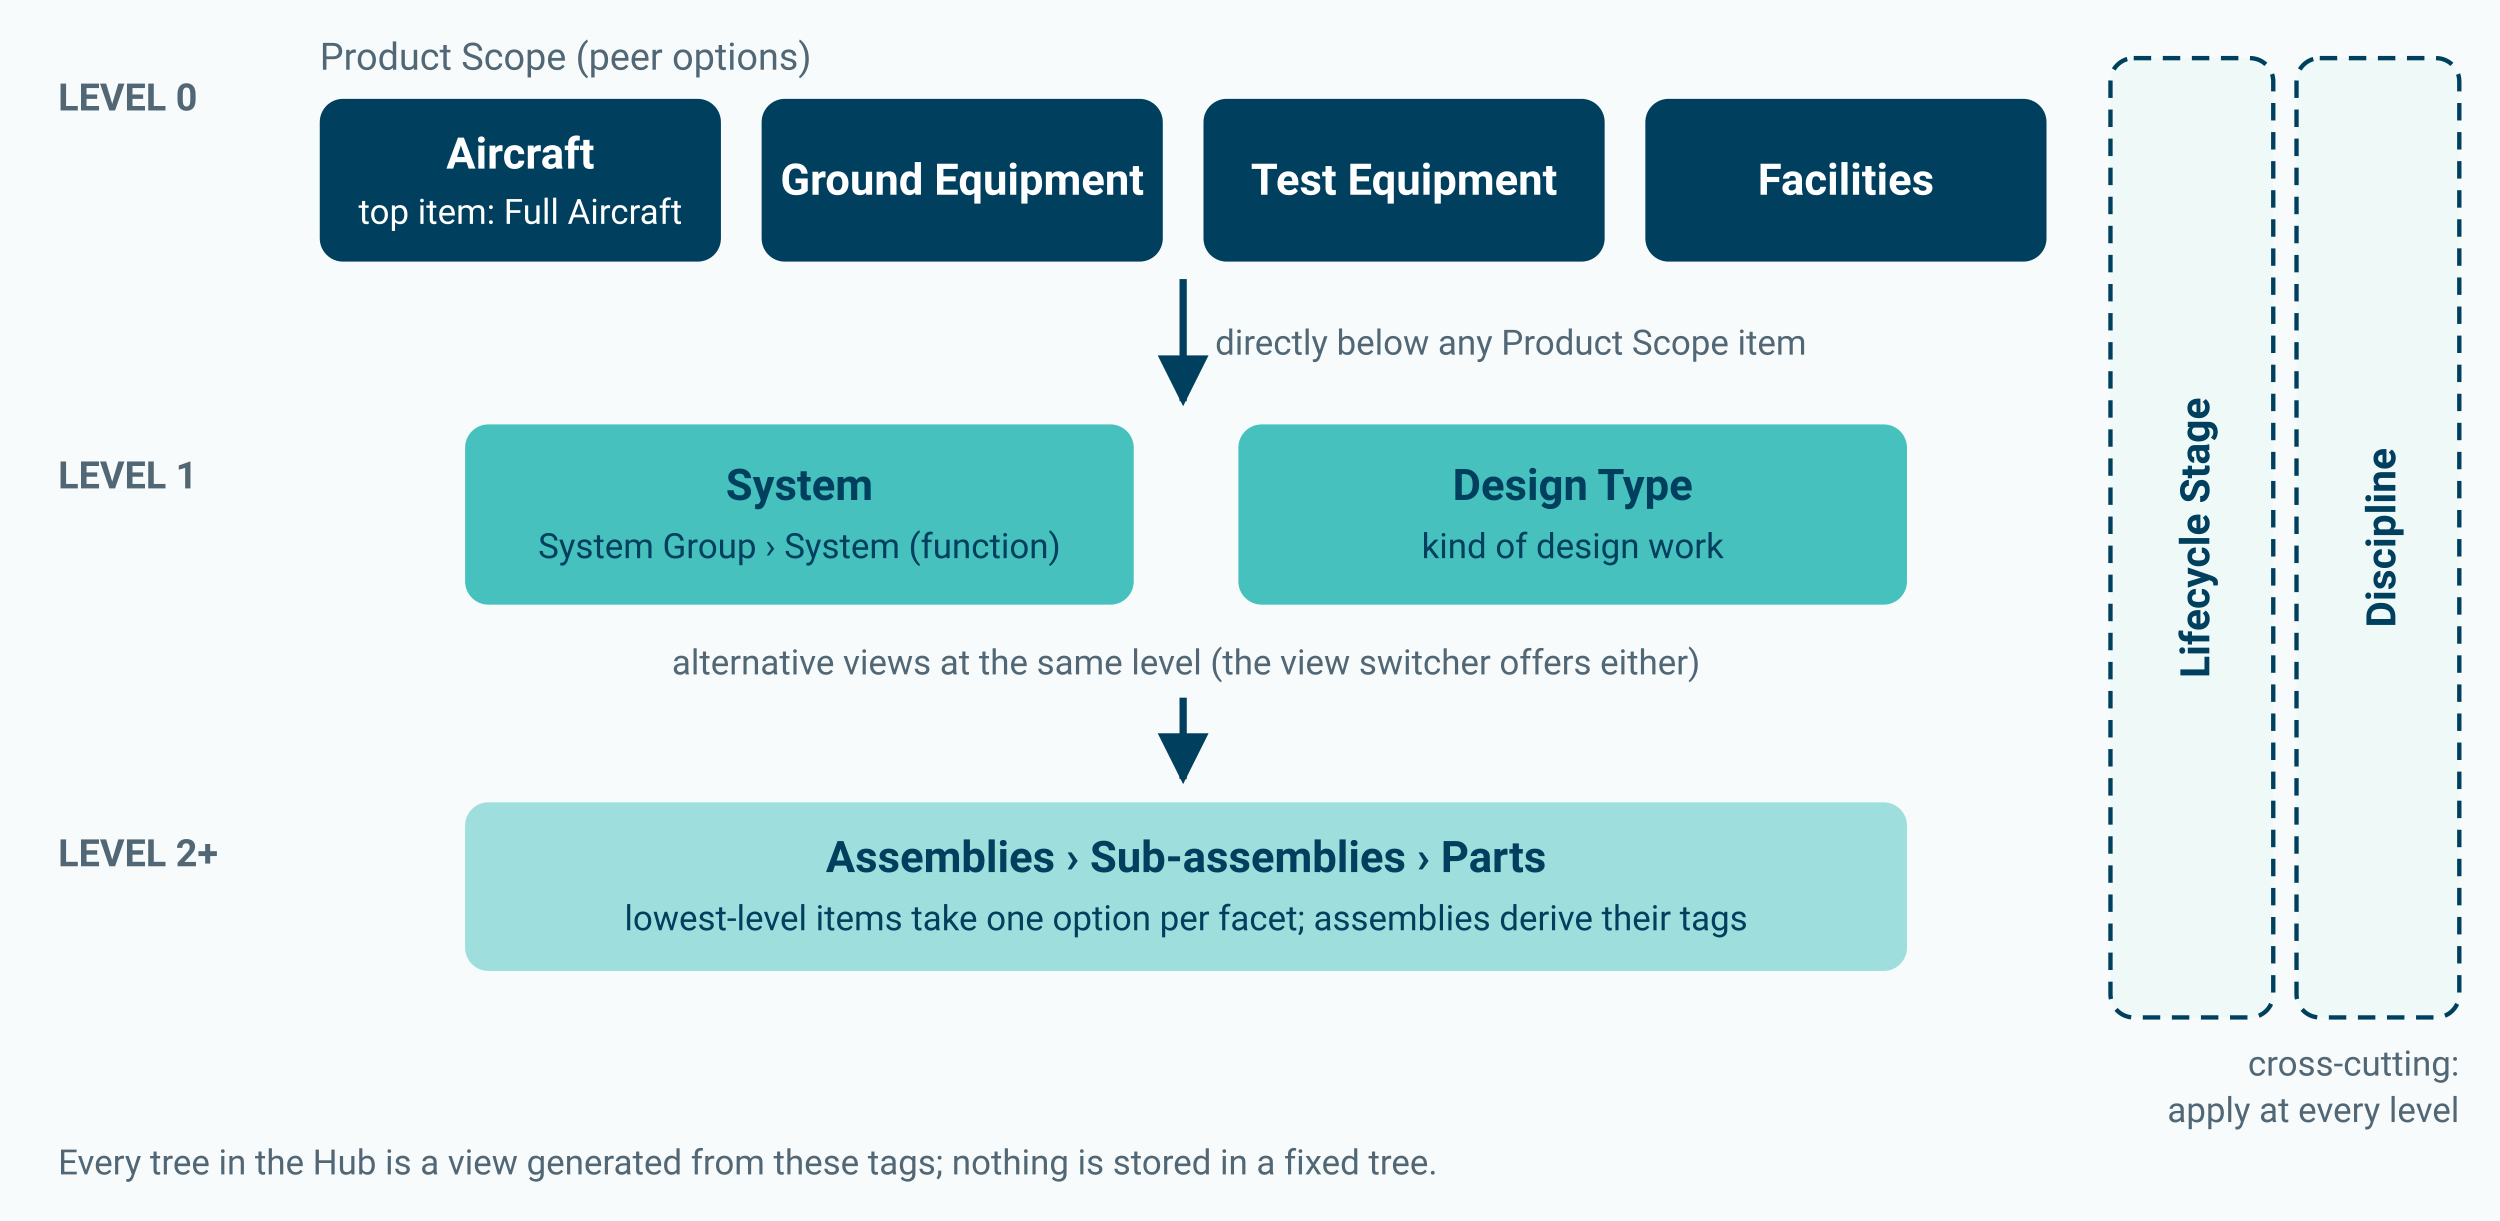
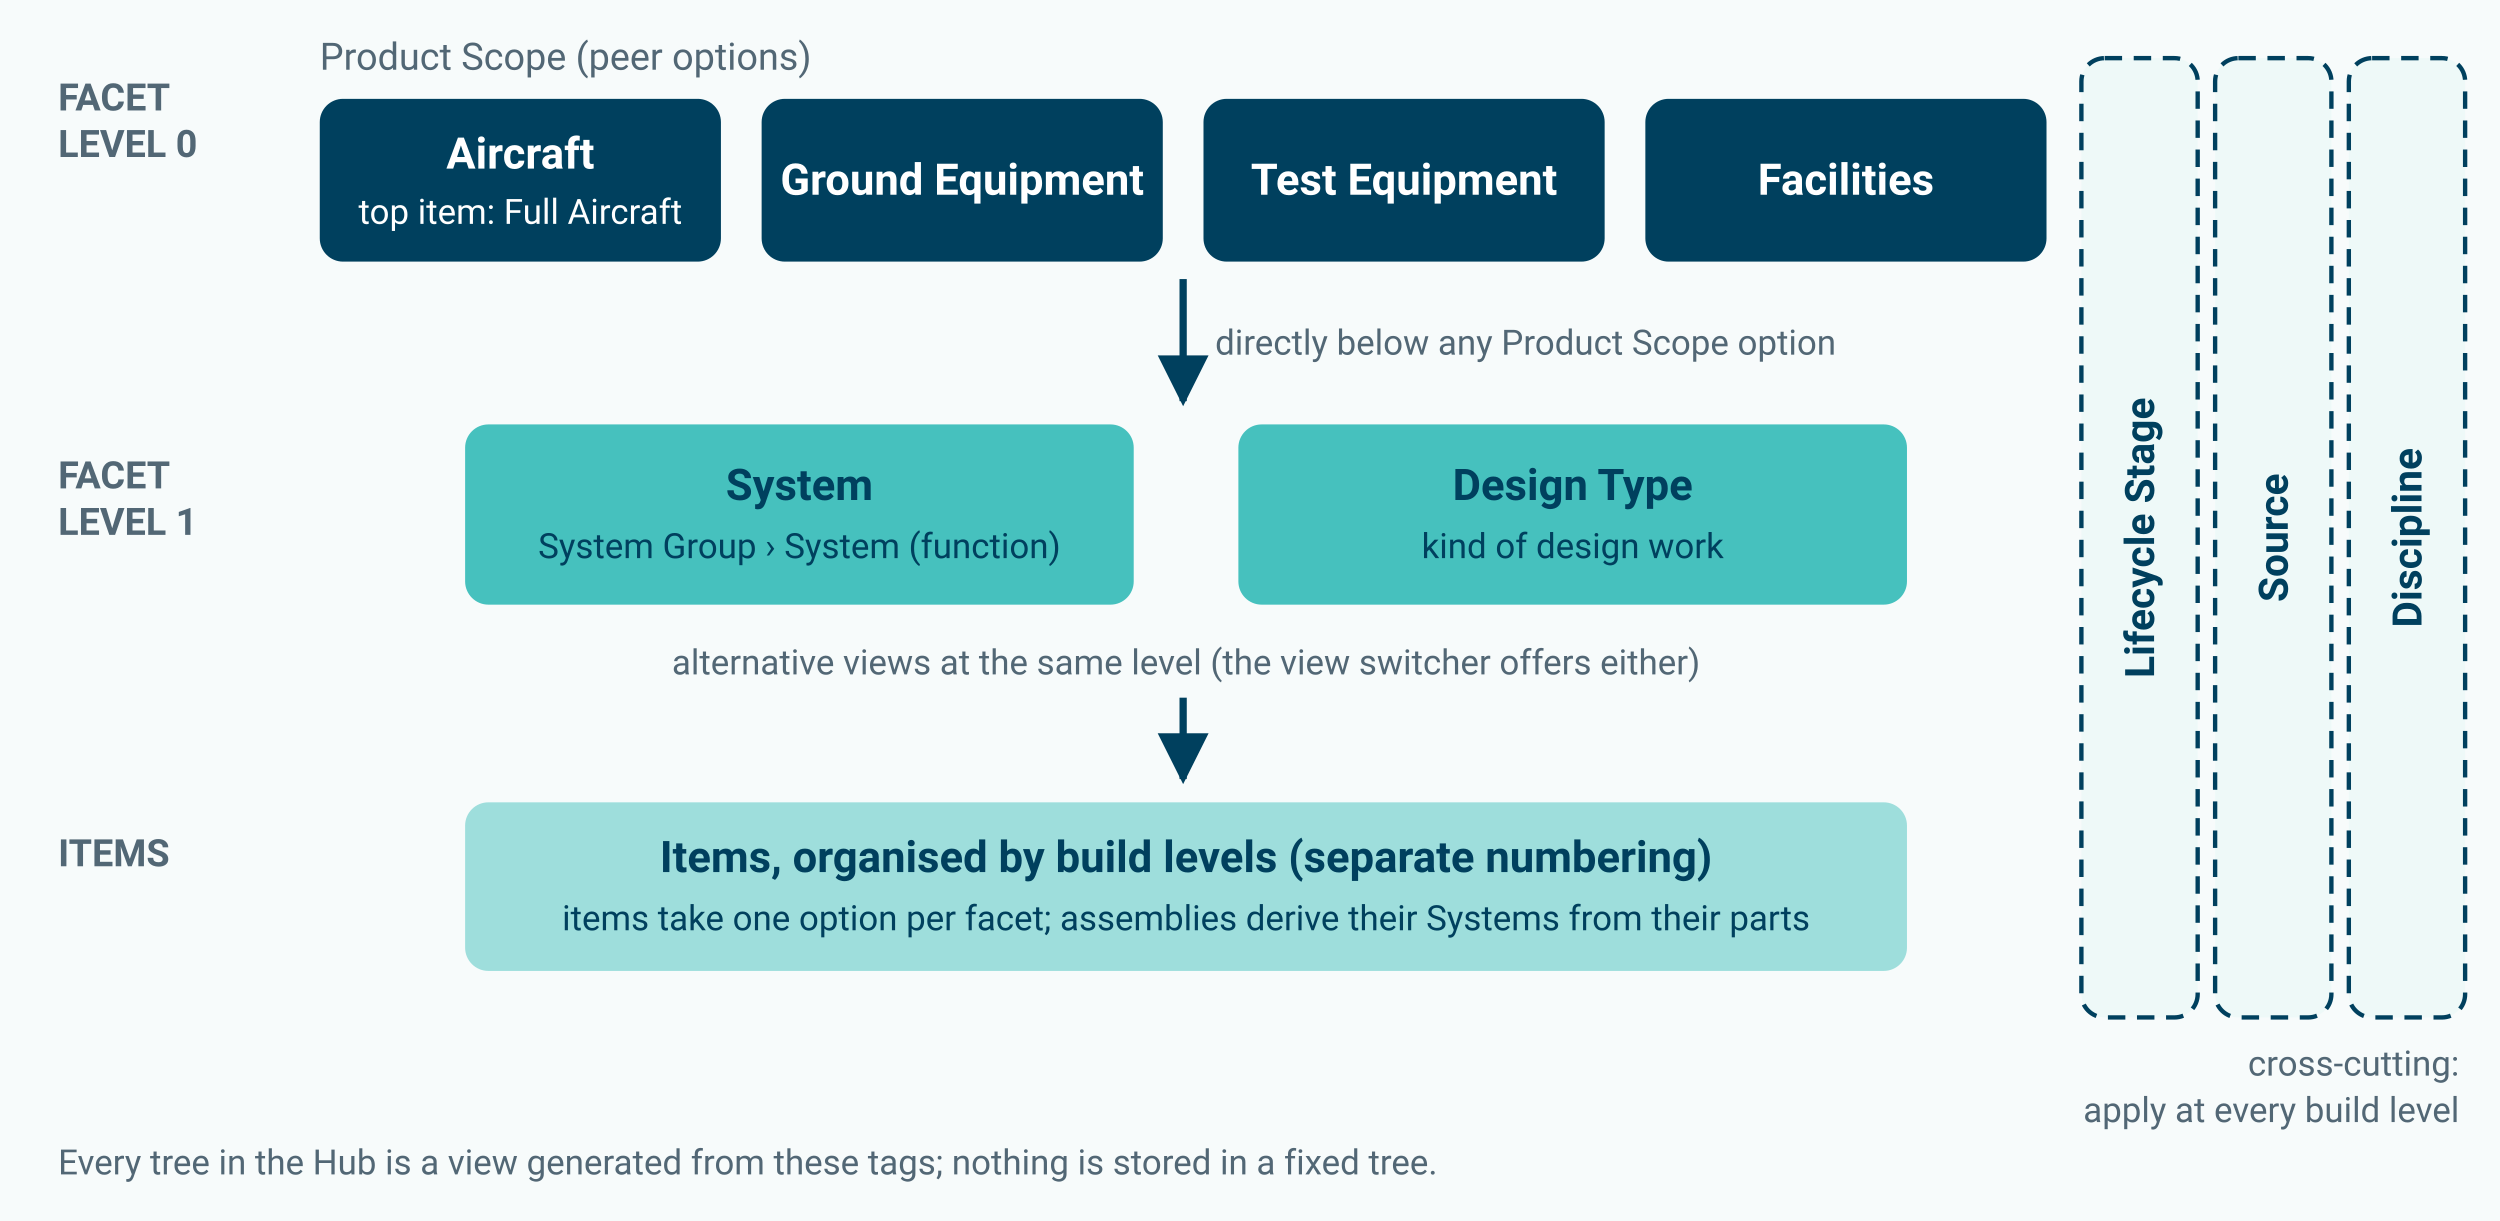
<svg xmlns="http://www.w3.org/2000/svg" viewBox="0 0 860 420" role="img" aria-labelledby="t d" font-family="Segoe UI, Roboto, Helvetica Neue, Arial, sans-serif">
  <defs>
    <marker id="ah" viewBox="0 0 10 10" refX="9" refY="5" markerWidth="7" markerHeight="7" orient="auto-start-reverse">
      <path d="M0 0L10 5L0 10z" fill="#00405E" />
    </marker>
  </defs>
  <rect width="860" height="420" fill="#F7FBFB" />
  <g font-size="13" font-weight="700" fill="#526775">
-     <text x="20" y="38">LEVEL 0</text>
-     <text x="20" y="168">LEVEL 1</text>
-     <text x="20" y="298">LEVEL 2+</text>
+     <text x="20" y="38">FACET</text>
+     <text x="20" y="54">LEVEL 0</text>
+     <text x="20" y="168">FACET</text>
+     <text x="20" y="184">LEVEL 1</text>
+     <text x="20" y="298">ITEMS</text>
  </g>
  <text x="110" y="24" font-size="13" fill="#526775">Product Scope (peer options)</text>
  <g font-size="15" font-weight="600">
    <rect x="110" y="34" width="138" height="56" rx="8" fill="#00405E" />
    <text x="179" y="58" fill="#fff" text-anchor="middle">Aircraft</text>
    <text x="179" y="77" fill="#fff" text-anchor="middle" font-size="12" font-weight="400">top item: Full Aircraft</text>
    <rect x="262" y="34" width="138" height="56" rx="8" fill="#00405E" />
    <text x="331" y="67" fill="#fff" text-anchor="middle">Ground Equipment</text>
    <rect x="414" y="34" width="138" height="56" rx="8" fill="#00405E" />
    <text x="483" y="67" fill="#fff" text-anchor="middle">Test Equipment</text>
    <rect x="566" y="34" width="138" height="56" rx="8" fill="#00405E" />
    <text x="635" y="67" fill="#fff" text-anchor="middle">Facilities</text>
  </g>
  <path d="M407 96V138" stroke="#00405E" stroke-width="2.5" marker-end="url(#ah)" />
-   <text x="418" y="122" font-size="12" fill="#526775">directly below any Product Scope item</text>
+   <text x="418" y="122" font-size="12" fill="#526775">directly below any Product Scope option</text>
  <g font-size="15" font-weight="600" fill="#00405E">
    <rect x="160" y="146" width="230" height="62" rx="8" fill="#46C1BE" />
    <text x="275" y="172" text-anchor="middle">System</text>
    <text x="275" y="192" text-anchor="middle" font-size="12" font-weight="400">System Group › System (function)</text>
    <rect x="426" y="146" width="230" height="62" rx="8" fill="#46C1BE" />
    <text x="541" y="172" text-anchor="middle">Design Type</text>
    <text x="541" y="192" text-anchor="middle" font-size="12" font-weight="400">kind of design work</text>
  </g>
  <text x="408" y="232" font-size="12" fill="#526775" text-anchor="middle">alternative views at the same level (the view switcher offers either)</text>
  <path d="M407 240V268" stroke="#00405E" stroke-width="2.5" marker-end="url(#ah)" />
  <rect x="160" y="276" width="496" height="58" rx="8" fill="#9EDEDC" />
-   <text x="408" y="300" font-size="15" font-weight="600" fill="#00405E" text-anchor="middle">Assemblies › Sub-assemblies › Parts</text>
-   <text x="408" y="320" font-size="12" fill="#00405E" text-anchor="middle">lowest-level items take one option per facet; assemblies derive their tags</text>
+   <text x="408" y="300" font-size="15" font-weight="600" fill="#00405E" text-anchor="middle">Items, organised by build levels (separate numbering)</text>
+   <text x="408" y="320" font-size="12" fill="#00405E" text-anchor="middle">items take one option per facet; assemblies derive their Systems from their parts</text>
  <g>
-     <rect x="726" y="20" width="56" height="330" rx="8" fill="#EEF9F8" stroke="#00405E" stroke-width="1.5" stroke-dasharray="6 4" />
-     <text transform="translate(760 185) rotate(-90)" font-size="14" font-weight="600" fill="#00405E" text-anchor="middle">Lifecycle Stage</text>
-     <rect x="790" y="20" width="56" height="330" rx="8" fill="#EEF9F8" stroke="#00405E" stroke-width="1.5" stroke-dasharray="6 4" />
-     <text transform="translate(824 185) rotate(-90)" font-size="14" font-weight="600" fill="#00405E" text-anchor="middle">Discipline</text>
+     <rect x="716" y="20" width="40" height="330" rx="8" fill="#EEF9F8" stroke="#00405E" stroke-width="1.5" stroke-dasharray="6 4" />
+     <text transform="translate(741 185) rotate(-90)" font-size="14" font-weight="600" fill="#00405E" text-anchor="middle">Lifecycle Stage</text>
+     <rect x="762" y="20" width="40" height="330" rx="8" fill="#EEF9F8" stroke="#00405E" stroke-width="1.5" stroke-dasharray="6 4" />
+     <text transform="translate(787 185) rotate(-90)" font-size="14" font-weight="600" fill="#00405E" text-anchor="middle">Source</text>
+     <rect x="808" y="20" width="40" height="330" rx="8" fill="#EEF9F8" stroke="#00405E" stroke-width="1.5" stroke-dasharray="6 4" />
+     <text transform="translate(833 185) rotate(-90)" font-size="14" font-weight="600" fill="#00405E" text-anchor="middle">Discipline</text>
    <text x="846" y="370" font-size="12" fill="#526775" text-anchor="end">cross-cutting:</text>
-     <text x="846" y="386" font-size="12" fill="#526775" text-anchor="end">apply at every level</text>
+     <text x="846" y="386" font-size="12" fill="#526775" text-anchor="end">apply at every build level</text>
  </g>
  <text x="20" y="404" font-size="12" fill="#526775">Every tree in the Hub is a view generated from these tags; nothing is stored in a fixed tree.</text>
</svg>
